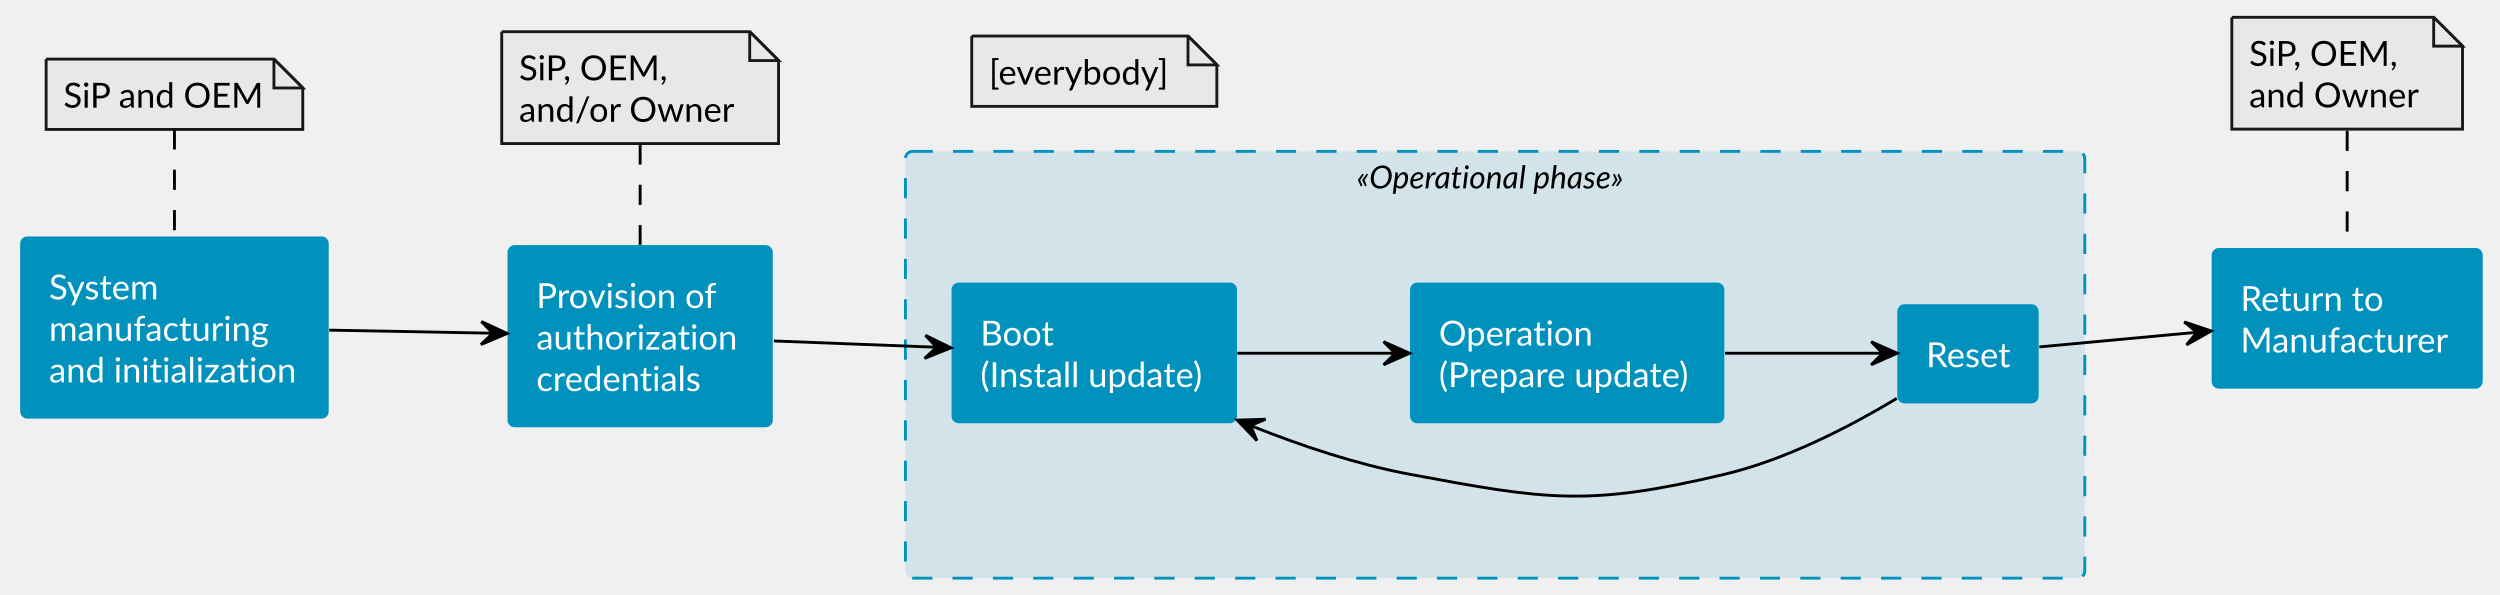
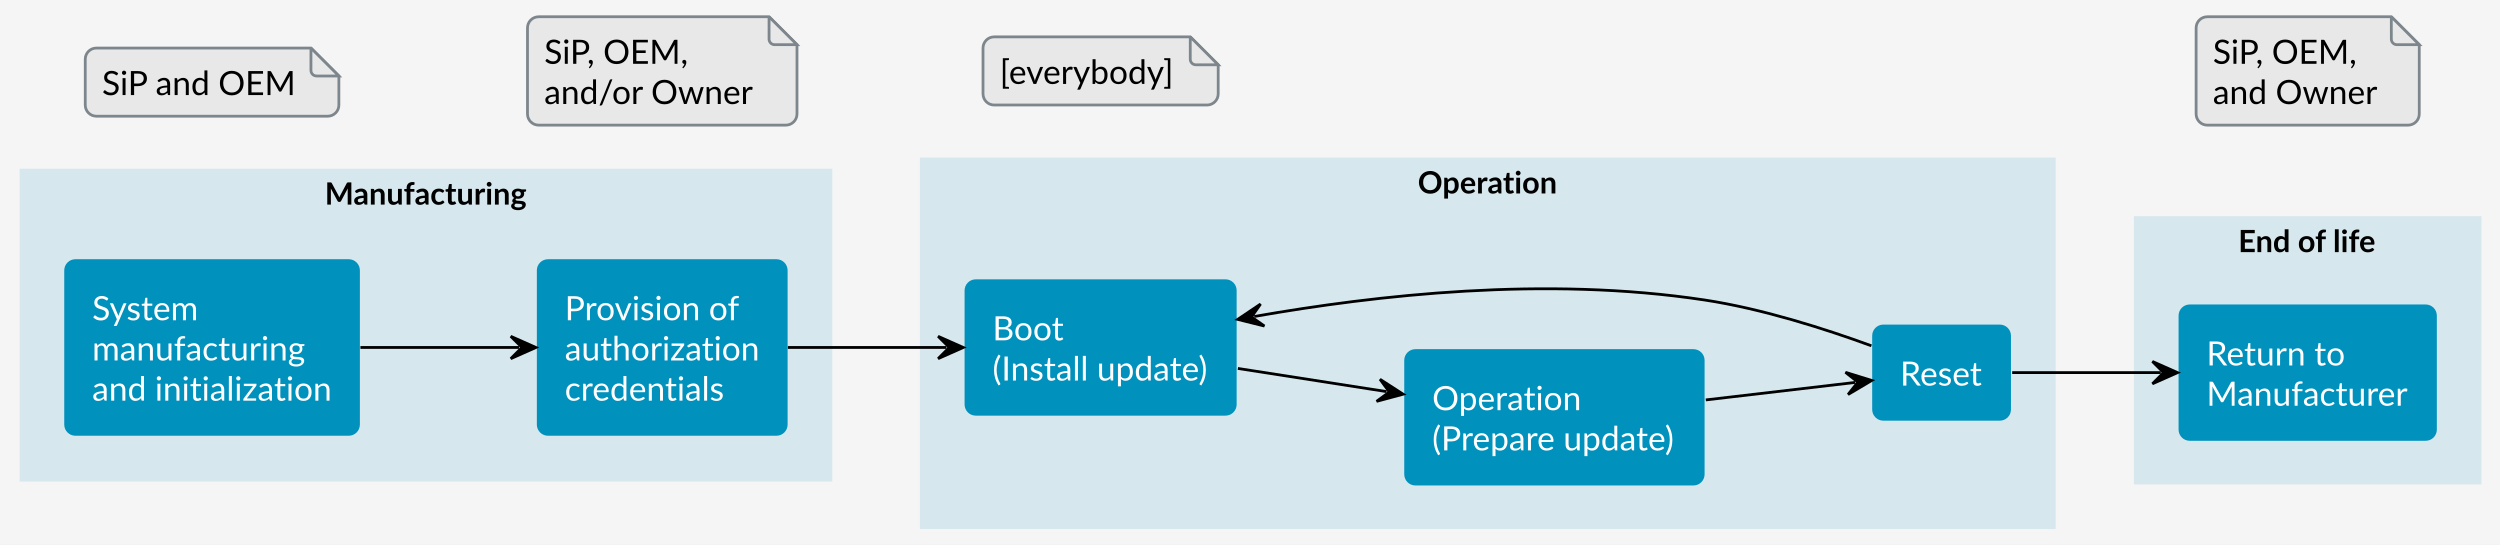
- <svg xmlns="http://www.w3.org/2000/svg" contentStyleType="text/css" height="206px" preserveAspectRatio="none" style="width:867px;height:206px;background:#FFFFFF55;" version="1.1" viewBox="0 0 867 206" width="867px" zoomAndPan="magnify">
+ <svg xmlns="http://www.w3.org/2000/svg" contentStyleType="text/css" data-diagram-type="DESCRIPTION" height="195px" preserveAspectRatio="none" style="width:895px;height:195px;background:#FFFFFF55;" version="1.1" viewBox="0 0 895 195" width="895px" zoomAndPan="magnify">
  <defs />
  <g>
-     <g id="cluster_r3">
-       <rect fill="#0091BD" fill-opacity="0.125" height="148" rx="2.5" ry="2.5" style="stroke:#0091BD;stroke-width:1.0;stroke-dasharray:7.0,7.0;" width="409" x="314" y="52.5" />
-       <text fill="#000000" font-family="Lato,sans-serif" font-size="11" font-style="italic" lengthAdjust="spacing" textLength="96" x="470.5" y="65.344">«Operational phase»</text>
-       <text fill="#000000" font-family="Lato,sans-serif" font-size="11" font-weight="bold" lengthAdjust="spacing" textLength="2" x="517.5" y="78.527"> </text>
+     <rect fill="#FFFFFF" fill-opacity="0.333" height="195" style="stroke:none;stroke-width:1;" width="895" x="0" y="0" />
+     <g class="cluster" data-entity="p1" data-source-line="15" data-uid="ent0008" id="cluster_p1">
+       <rect fill="#0091BD" fill-opacity="0.125" height="112" width="290.96" x="7" y="60.4" />
+       <line x1="7" x2="297.96" y1="77.6" y2="77.6" />
+       <text fill="#000000" font-family="Lato,sans-serif" font-size="11" font-weight="bold" lengthAdjust="spacing" textLength="72.418" x="116.271" y="73.257">Manufacturing</text>
    </g>
-     <g id="elem_lc31">
-       <rect fill="#0091BD" height="48.784" rx="2.5" ry="2.5" style="stroke:#8B0000;stroke-width:0.0;" width="99" x="330" y="98" />
-       <text fill="#FFFFFF" font-family="Lato,sans-serif" font-size="12" lengthAdjust="spacing" textLength="26" x="340" y="119.838">Boot</text>
-       <text fill="#FFFFFF" font-family="Lato,sans-serif" font-size="12" lengthAdjust="spacing" textLength="79" x="340" y="134.23">(Install update)</text>
+     <g class="cluster" data-entity="p3" data-source-line="19" data-uid="ent0011" id="cluster_p3">
+       <rect fill="#0091BD" fill-opacity="0.125" height="133" width="406.61" x="329.32" y="56.4" />
+       <line x1="329.32" x2="735.93" y1="73.6" y2="73.6" />
+       <text fill="#000000" font-family="Lato,sans-serif" font-size="11" font-weight="bold" lengthAdjust="spacing" textLength="50.105" x="507.572" y="69.257">Operation</text>
    </g>
-     <g id="elem_lc32">
-       <rect fill="#0091BD" height="48.784" rx="2.5" ry="2.5" style="stroke:#8B0000;stroke-width:0.0;" width="109" x="489" y="98" />
-       <text fill="#FFFFFF" font-family="Lato,sans-serif" font-size="12" lengthAdjust="spacing" textLength="55" x="499" y="119.838">Operation</text>
-       <text fill="#FFFFFF" font-family="Lato,sans-serif" font-size="12" lengthAdjust="spacing" textLength="89" x="499" y="134.23">(Prepare update)</text>
+     <g class="cluster" data-entity="p6" data-source-line="24" data-uid="ent0015" id="cluster_p6">
+       <rect fill="#0091BD" fill-opacity="0.125" height="96" width="124.45" x="763.93" y="77.4" />
+       <line x1="763.93" x2="888.38" y1="94.6" y2="94.6" />
+       <text fill="#000000" font-family="Lato,sans-serif" font-size="11" font-weight="bold" lengthAdjust="spacing" textLength="49.725" x="801.292" y="90.257">End of life</text>
    </g>
-     <g id="elem_lc33">
-       <rect fill="#0091BD" height="34.392" rx="2.5" ry="2.5" style="stroke:#8B0000;stroke-width:0.0;" width="49" x="658" y="105.5" />
-       <text fill="#FFFFFF" font-family="Lato,sans-serif" font-size="12" lengthAdjust="spacing" textLength="29" x="668" y="127.338">Reset</text>
+     <g class="entity" data-entity="s1" data-source-line="16" data-uid="ent0009" id="entity_s1">
+       <rect fill="#0091BD" height="63.2" rx="4" ry="4" width="105.836" x="23" y="92.8" />
+       <text fill="#FFFFFF" font-family="Lato,sans-serif" font-size="12" lengthAdjust="spacing" textLength="38.4" x="33" y="114.644">System</text>
+       <text fill="#FFFFFF" font-family="Lato,sans-serif" font-size="12" lengthAdjust="spacing" textLength="76.296" x="33" y="129.044">manufacturing</text>
+       <text fill="#FFFFFF" font-family="Lato,sans-serif" font-size="12" lengthAdjust="spacing" textLength="85.836" x="33" y="143.444">and initialization</text>
    </g>
-     <g id="elem_n1">
-       <path d="M16,20.5 L16,44.892 L105,44.892 L105,30.5 L95,20.5 L16,20.5 " fill="#E8E8E8" style="stroke:#181818;stroke-width:1.0;" />
-       <path d="M95,20.5 L95,30.5 L105,30.5 L95,20.5 " fill="#E8E8E8" style="stroke:#181818;stroke-width:1.0;" />
-       <text fill="#000000" font-family="Lato,sans-serif" font-size="12" lengthAdjust="spacing" textLength="68" x="22" y="37.337">SiP and OEM</text>
+     <g class="entity" data-entity="s2" data-source-line="17" data-uid="ent0010" id="entity_s2">
+       <rect fill="#0091BD" height="63.2" rx="4" ry="4" width="89.774" x="192.19" y="92.8" />
+       <text fill="#FFFFFF" font-family="Lato,sans-serif" font-size="12" lengthAdjust="spacing" textLength="63.108" x="202.19" y="114.644">Provision of</text>
+       <text fill="#FFFFFF" font-family="Lato,sans-serif" font-size="12" lengthAdjust="spacing" textLength="69.774" x="202.19" y="129.044">authorization</text>
+       <text fill="#FFFFFF" font-family="Lato,sans-serif" font-size="12" lengthAdjust="spacing" textLength="57.36" x="202.19" y="143.444">credentials</text>
    </g>
-     <g id="elem_lc1">
-       <rect fill="#0091BD" height="63.176" rx="2.5" ry="2.5" style="stroke:#8B0000;stroke-width:0.0;" width="107" x="7" y="82" />
-       <text fill="#FFFFFF" font-family="Lato,sans-serif" font-size="12" lengthAdjust="spacing" textLength="37" x="17" y="103.838">System</text>
-       <text fill="#FFFFFF" font-family="Lato,sans-serif" font-size="12" lengthAdjust="spacing" textLength="78" x="17" y="118.23">manufacturing</text>
-       <text fill="#FFFFFF" font-family="Lato,sans-serif" font-size="12" lengthAdjust="spacing" textLength="87" x="17" y="132.622">and initialization</text>
+     <g class="entity" data-entity="s3" data-source-line="20" data-uid="ent0012" id="entity_s3">
+       <rect fill="#0091BD" height="48.8" rx="4" ry="4" width="97.4" x="345.32" y="100" />
+       <text fill="#FFFFFF" font-family="Lato,sans-serif" font-size="12" lengthAdjust="spacing" textLength="25.668" x="355.32" y="121.844">Boot</text>
+       <text fill="#FFFFFF" font-family="Lato,sans-serif" font-size="12" lengthAdjust="spacing" textLength="77.4" x="355.32" y="136.244">(Install update)</text>
    </g>
-     <g id="elem_n2">
-       <path d="M174,11 L174,49.784 L270,49.784 L270,21 L260,11 L174,11 " fill="#E8E8E8" style="stroke:#181818;stroke-width:1.0;" />
-       <path d="M260,11 L260,21 L270,21 L260,11 " fill="#E8E8E8" style="stroke:#181818;stroke-width:1.0;" />
-       <text fill="#000000" font-family="Lato,sans-serif" font-size="12" lengthAdjust="spacing" textLength="52" x="180" y="27.837">SiP, OEM,</text>
-       <text fill="#000000" font-family="Lato,sans-serif" font-size="12" lengthAdjust="spacing" textLength="75" x="180" y="42.23">and/or Owner</text>
+     <g class="entity" data-entity="s4" data-source-line="21" data-uid="ent0013" id="entity_s4">
+       <rect fill="#0091BD" height="48.8" rx="4" ry="4" width="107.522" x="502.72" y="125" />
+       <text fill="#FFFFFF" font-family="Lato,sans-serif" font-size="12" lengthAdjust="spacing" textLength="53.682" x="512.72" y="146.844">Operation</text>
+       <text fill="#FFFFFF" font-family="Lato,sans-serif" font-size="12" lengthAdjust="spacing" textLength="87.522" x="512.72" y="161.244">(Prepare update)</text>
    </g>
-     <g id="elem_lc2">
-       <rect fill="#0091BD" height="63.176" rx="2.5" ry="2.5" style="stroke:#8B0000;stroke-width:0.0;" width="92" x="176" y="85" />
-       <text fill="#FFFFFF" font-family="Lato,sans-serif" font-size="12" lengthAdjust="spacing" textLength="63" x="186" y="106.838">Provision of</text>
-       <text fill="#FFFFFF" font-family="Lato,sans-serif" font-size="12" lengthAdjust="spacing" textLength="72" x="186" y="121.23">authorization</text>
-       <text fill="#FFFFFF" font-family="Lato,sans-serif" font-size="12" lengthAdjust="spacing" textLength="58" x="186" y="135.622">credentials</text>
+     <g class="entity" data-entity="s5" data-source-line="22" data-uid="ent0014" id="entity_s5">
+       <rect fill="#0091BD" height="34.4" rx="4" ry="4" width="49.688" x="670.24" y="116.2" />
+       <text fill="#FFFFFF" font-family="Lato,sans-serif" font-size="12" lengthAdjust="spacing" textLength="29.688" x="680.24" y="138.044">Reset</text>
    </g>
-     <g id="elem_n3">
-       <path d="M337,12.5 L337,36.892 L422,36.892 L422,22.5 L412,12.5 L337,12.5 " fill="#E8E8E8" style="stroke:#181818;stroke-width:1.0;" />
-       <path d="M412,12.5 L412,22.5 L422,22.5 L412,12.5 " fill="#E8E8E8" style="stroke:#181818;stroke-width:1.0;" />
-       <text fill="#000000" font-family="Lato,sans-serif" font-size="12" lengthAdjust="spacing" textLength="64" x="343" y="29.337">[everybody]</text>
+     <g class="entity" data-entity="s6" data-source-line="25" data-uid="ent0016" id="entity_s6">
+       <rect fill="#0091BD" height="48.8" rx="4" ry="4" width="92.456" x="779.93" y="109" />
+       <text fill="#FFFFFF" font-family="Lato,sans-serif" font-size="12" lengthAdjust="spacing" textLength="50.088" x="789.93" y="130.844">Return to</text>
+       <text fill="#FFFFFF" font-family="Lato,sans-serif" font-size="12" lengthAdjust="spacing" textLength="72.456" x="789.93" y="145.244">Manufacturer</text>
    </g>
-     <g id="elem_n4">
-       <path d="M774,6 L774,44.784 L854,44.784 L854,16 L844,6 L774,6 " fill="#E8E8E8" style="stroke:#181818;stroke-width:1.0;" />
-       <path d="M844,6 L844,16 L854,16 L844,6 " fill="#E8E8E8" style="stroke:#181818;stroke-width:1.0;" />
-       <text fill="#000000" font-family="Lato,sans-serif" font-size="12" lengthAdjust="spacing" textLength="52" x="780" y="22.837">SiP, OEM,</text>
-       <text fill="#000000" font-family="Lato,sans-serif" font-size="12" lengthAdjust="spacing" textLength="59" x="780" y="37.23">and Owner</text>
+     <g class="entity" data-entity="k1" data-source-line="8" data-uid="ent0002" id="entity_k1">
+       <path d="M30.52,21.2 L30.52,37.6 A4,4 0 0 0 34.52,41.6 L117.318,41.6 A4,4 0 0 0 121.318,37.6 L121.318,27.2 L111.318,17.2 L34.52,17.2 A4,4 0 0 0 30.52,21.2" fill="#E8E8E8" style="stroke:#7D868C;stroke-width:1;" />
+       <path d="M111.318,17.2 L111.318,25.2 A2,2 0 0 0 113.318,27.2 L121.318,27.2 L111.318,17.2" fill="#E8E8E8" style="stroke:#7D868C;stroke-width:1;" />
+       <text fill="#000000" font-family="Lato,sans-serif" font-size="12" lengthAdjust="spacing" textLength="69.798" x="36.52" y="34.044">SiP and OEM</text>
    </g>
-     <g id="elem_lc4">
-       <rect fill="#0091BD" height="48.784" rx="2.5" ry="2.5" style="stroke:#8B0000;stroke-width:0.0;" width="94" x="767" y="86" />
-       <text fill="#FFFFFF" font-family="Lato,sans-serif" font-size="12" lengthAdjust="spacing" textLength="50" x="777" y="107.838">Return to</text>
-       <text fill="#FFFFFF" font-family="Lato,sans-serif" font-size="12" lengthAdjust="spacing" textLength="74" x="777" y="122.23">Manufacturer</text>
+     <g class="entity" data-entity="k2" data-source-line="9" data-uid="ent0003" id="entity_k2">
+       <path d="M188.84,10 L188.84,40.8 A4,4 0 0 0 192.84,44.8 L281.32,44.8 A4,4 0 0 0 285.32,40.8 L285.32,16 L275.32,6 L192.84,6 A4,4 0 0 0 188.84,10" fill="#E8E8E8" style="stroke:#7D868C;stroke-width:1;" />
+       <path d="M275.32,6 L275.32,14 A2,2 0 0 0 277.32,16 L285.32,16 L275.32,6" fill="#E8E8E8" style="stroke:#7D868C;stroke-width:1;" />
+       <text fill="#000000" font-family="Lato,sans-serif" font-size="12" lengthAdjust="spacing" textLength="52.794" x="194.84" y="22.844">SiP, OEM,</text>
+       <text fill="#000000" font-family="Lato,sans-serif" font-size="12" lengthAdjust="spacing" textLength="75.48" x="194.84" y="37.244">and/or Owner</text>
    </g>
-     <g id="link_n1_lc1">
-       <path d="M60.5,44.84 C60.5,57.18 60.5,69.52 60.5,81.86 " fill="none" id="n1-lc1" style="stroke:#000000;stroke-width:1.0;stroke-dasharray:7.0,7.0;" />
+     <g class="entity" data-entity="k3" data-source-line="10" data-uid="ent0004" id="entity_k3">
+       <path d="M351.92,17.2 L351.92,33.6 A4,4 0 0 0 355.92,37.6 L432.112,37.6 A4,4 0 0 0 436.112,33.6 L436.112,23.2 L426.112,13.2 L355.92,13.2 A4,4 0 0 0 351.92,17.2" fill="#E8E8E8" style="stroke:#7D868C;stroke-width:1;" />
+       <path d="M426.112,13.2 L426.112,21.2 A2,2 0 0 0 428.112,23.2 L436.112,23.2 L426.112,13.2" fill="#E8E8E8" style="stroke:#7D868C;stroke-width:1;" />
+       <text fill="#000000" font-family="Lato,sans-serif" font-size="12" lengthAdjust="spacing" textLength="63.192" x="357.92" y="30.044">[everybody]</text>
    </g>
-     <g id="link_n2_lc2">
-       <path d="M222,50.06 C222,61.68 222,73.3 222,84.92 " fill="none" id="n2-lc2" style="stroke:#000000;stroke-width:1.0;stroke-dasharray:7.0,7.0;" />
+     <g class="entity" data-entity="k6" data-source-line="13" data-uid="ent0007" id="entity_k6">
+       <path d="M786.21,10 L786.21,40.8 A4,4 0 0 0 790.21,44.8 L862.094,44.8 A4,4 0 0 0 866.094,40.8 L866.094,16 L856.094,6 L790.21,6 A4,4 0 0 0 786.21,10" fill="#E8E8E8" style="stroke:#7D868C;stroke-width:1;" />
+       <path d="M856.094,6 L856.094,14 A2,2 0 0 0 858.094,16 L866.094,16 L856.094,6" fill="#E8E8E8" style="stroke:#7D868C;stroke-width:1;" />
+       <text fill="#000000" font-family="Lato,sans-serif" font-size="12" lengthAdjust="spacing" textLength="52.794" x="792.21" y="22.844">SiP, OEM,</text>
+       <text fill="#000000" font-family="Lato,sans-serif" font-size="12" lengthAdjust="spacing" textLength="58.884" x="792.21" y="37.244">and Owner</text>
    </g>
-     <g id="link_n4_lc4">
-       <path d="M814,45.33 C814,58.86 814,72.4 814,85.93 " fill="none" id="n4-lc4" style="stroke:#000000;stroke-width:1.0;stroke-dasharray:7.0,7.0;" />
+     <g class="link" data-entity-1="s1" data-entity-2="s2" data-source-line="30" data-uid="lnk19" id="link_s1_s2">
+       <path d="M129.03,124.4 C149.34,124.4 166.37,124.4 185.85,124.4" fill="none" id="s1-to-s2" style="stroke:#000000;stroke-width:1;" />
+       <polygon fill="#000000" points="191.85,124.4,182.85,120.4,186.85,124.4,182.85,128.4,191.85,124.4" style="stroke:#000000;stroke-width:1;" />
    </g>
-     <g id="link_lc1_lc2">
-       <path d="M114.17,114.49 C132.42,114.83 152.81,115.22 170.85,115.56 " fill="none" id="lc1-to-lc2" style="stroke:#000000;stroke-width:1.0;" />
-       <polygon fill="#000000" points="175.87,115.65,166.94,111.496,170.871,115.564,166.803,119.495,175.87,115.65" style="stroke:#000000;stroke-width:1.0;" />
+     <g class="link" data-entity-1="s2" data-entity-2="s3" data-source-line="31" data-uid="lnk20" id="link_s2_s3">
+       <path d="M282.06,124.4 C301.65,124.4 318.79,124.4 338.84,124.4" fill="none" id="s2-to-s3" style="stroke:#000000;stroke-width:1;" />
+       <polygon fill="#000000" points="344.84,124.4,335.84,120.4,339.84,124.4,335.84,128.4,344.84,124.4" style="stroke:#000000;stroke-width:1;" />
    </g>
-     <g id="link_lc2_lc31">
-       <path d="M268.4,118.25 C286.01,118.93 306.33,119.72 324.67,120.42 " fill="none" id="lc2-to-lc31" style="stroke:#000000;stroke-width:1.0;" />
-       <polygon fill="#000000" points="329.79,120.62,320.945,116.289,324.793,120.434,320.648,124.283,329.79,120.62" style="stroke:#000000;stroke-width:1.0;" />
+     <g class="link" data-entity-1="s3" data-entity-2="s4" data-source-line="32" data-uid="lnk21" id="link_s3_s4">
+       <path d="M443.16,131.9 C461.81,134.81 477.292,137.215 496.392,140.195" fill="none" id="s3-to-s4" style="stroke:#000000;stroke-width:1;" />
+       <polygon fill="#000000" points="502.32,141.12,494.044,135.78,497.38,140.349,492.811,143.685,502.32,141.12" style="stroke:#000000;stroke-width:1;" />
    </g>
-     <g id="link_lc31_lc32">
-       <path d="M429.11,122.5 C446.31,122.5 465.86,122.5 483.81,122.5 " fill="none" id="lc31-to-lc32" style="stroke:#000000;stroke-width:1.0;" />
-       <polygon fill="#000000" points="488.83,122.5,479.83,118.5,483.83,122.5,479.83,126.5,488.83,122.5" style="stroke:#000000;stroke-width:1.0;" />
+     <g class="link" data-entity-1="s4" data-entity-2="s5" data-source-line="33" data-uid="lnk22" id="link_s4_s5">
+       <path d="M610.68,143.17 C631.21,140.76 647.691,138.84 664.121,136.91" fill="none" id="s4-to-s5" style="stroke:#000000;stroke-width:1;" />
+       <polygon fill="#000000" points="670.08,136.21,660.675,133.287,665.114,136.793,661.608,141.233,670.08,136.21" style="stroke:#000000;stroke-width:1;" />
    </g>
-     <g id="link_lc32_lc33">
-       <path d="M598.25,122.5 C616.84,122.5 636.95,122.5 652.75,122.5 " fill="none" id="lc32-to-lc33" style="stroke:#000000;stroke-width:1.0;" />
-       <polygon fill="#000000" points="657.93,122.5,648.93,118.5,652.93,122.5,648.93,126.5,657.93,122.5" style="stroke:#000000;stroke-width:1.0;" />
+     <g class="link" data-entity-1="s3" data-entity-2="s5" data-source-line="34" data-uid="lnk23" id="link_s3_s5">
+       <path d="M449.02,113.303 C492.79,105.623 553.17,98.75 610.24,107.4 C630.88,110.53 653.44,117.75 669.96,123.8" fill="none" id="s3-backto-s5" style="stroke:#000000;stroke-width:1;" />
+       <polygon fill="#000000" points="443.11,114.34,452.666,116.724,448.035,113.476,451.283,108.845,443.11,114.34" style="stroke:#000000;stroke-width:1;" />
    </g>
-     <g id="link_lc31_lc33">
-       <path d="M433.86,147.65 C451.07,154.53 470.49,161.04 489,164.5 C536.62,173.4 550.86,175.69 598,164.5 C619.47,159.4 641.7,147.87 657.81,138.17 " fill="none" id="lc31-backto-lc33" style="stroke:#000000;stroke-width:1.0;" />
-       <polygon fill="#000000" points="429.07,145.7,435.896,152.8,433.7,147.587,438.914,145.391,429.07,145.7" style="stroke:#000000;stroke-width:1.0;" />
-     </g>
-     <g id="link_lc33_lc4">
-       <path d="M707.25,120.3 C722.47,118.89 742.82,117 761.6,115.26 " fill="none" id="lc33-to-lc4" style="stroke:#000000;stroke-width:1.0;" />
-       <polygon fill="#000000" points="766.85,114.78,757.513,111.647,761.872,115.252,758.268,119.612,766.85,114.78" style="stroke:#000000;stroke-width:1.0;" />
+     <g class="link" data-entity-1="s5" data-entity-2="s6" data-source-line="35" data-uid="lnk24" id="link_s5_s6">
+       <path d="M720.36,133.4 C737.01,133.4 753.61,133.4 773.56,133.4" fill="none" id="s5-to-s6" style="stroke:#000000;stroke-width:1;" />
+       <polygon fill="#000000" points="779.56,133.4,770.56,129.4,774.56,133.4,770.56,137.4,779.56,133.4" style="stroke:#000000;stroke-width:1;" />
    </g>
  </g>
</svg>
